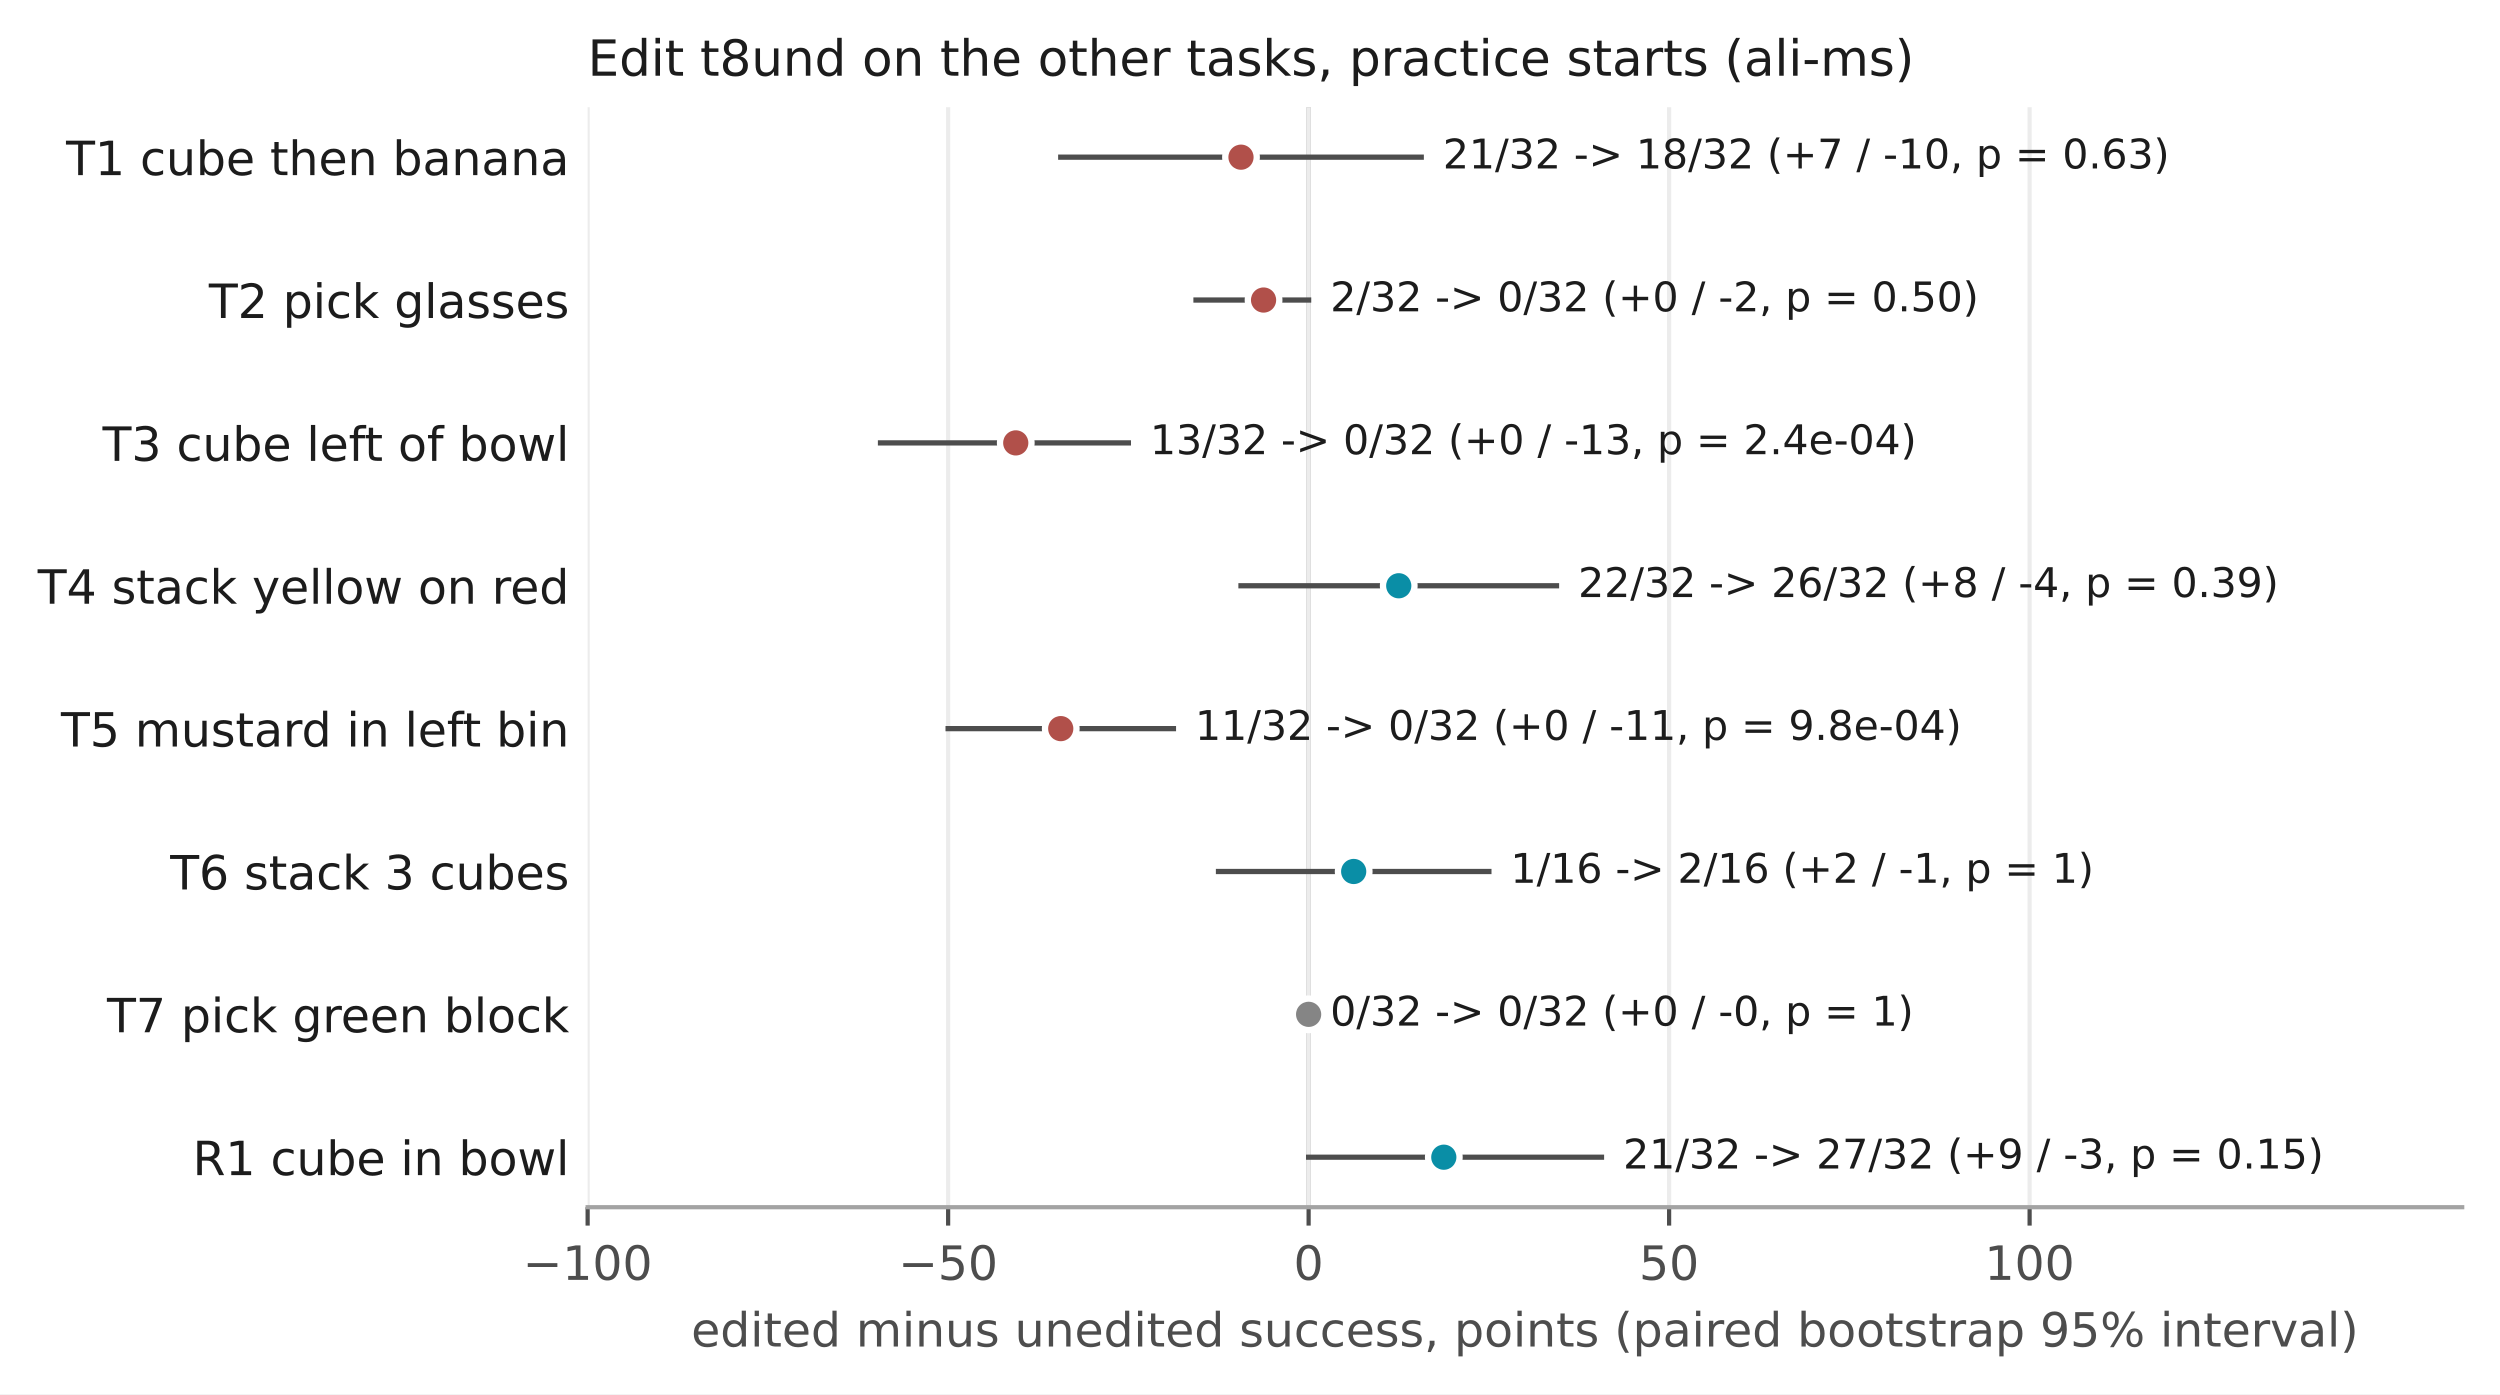
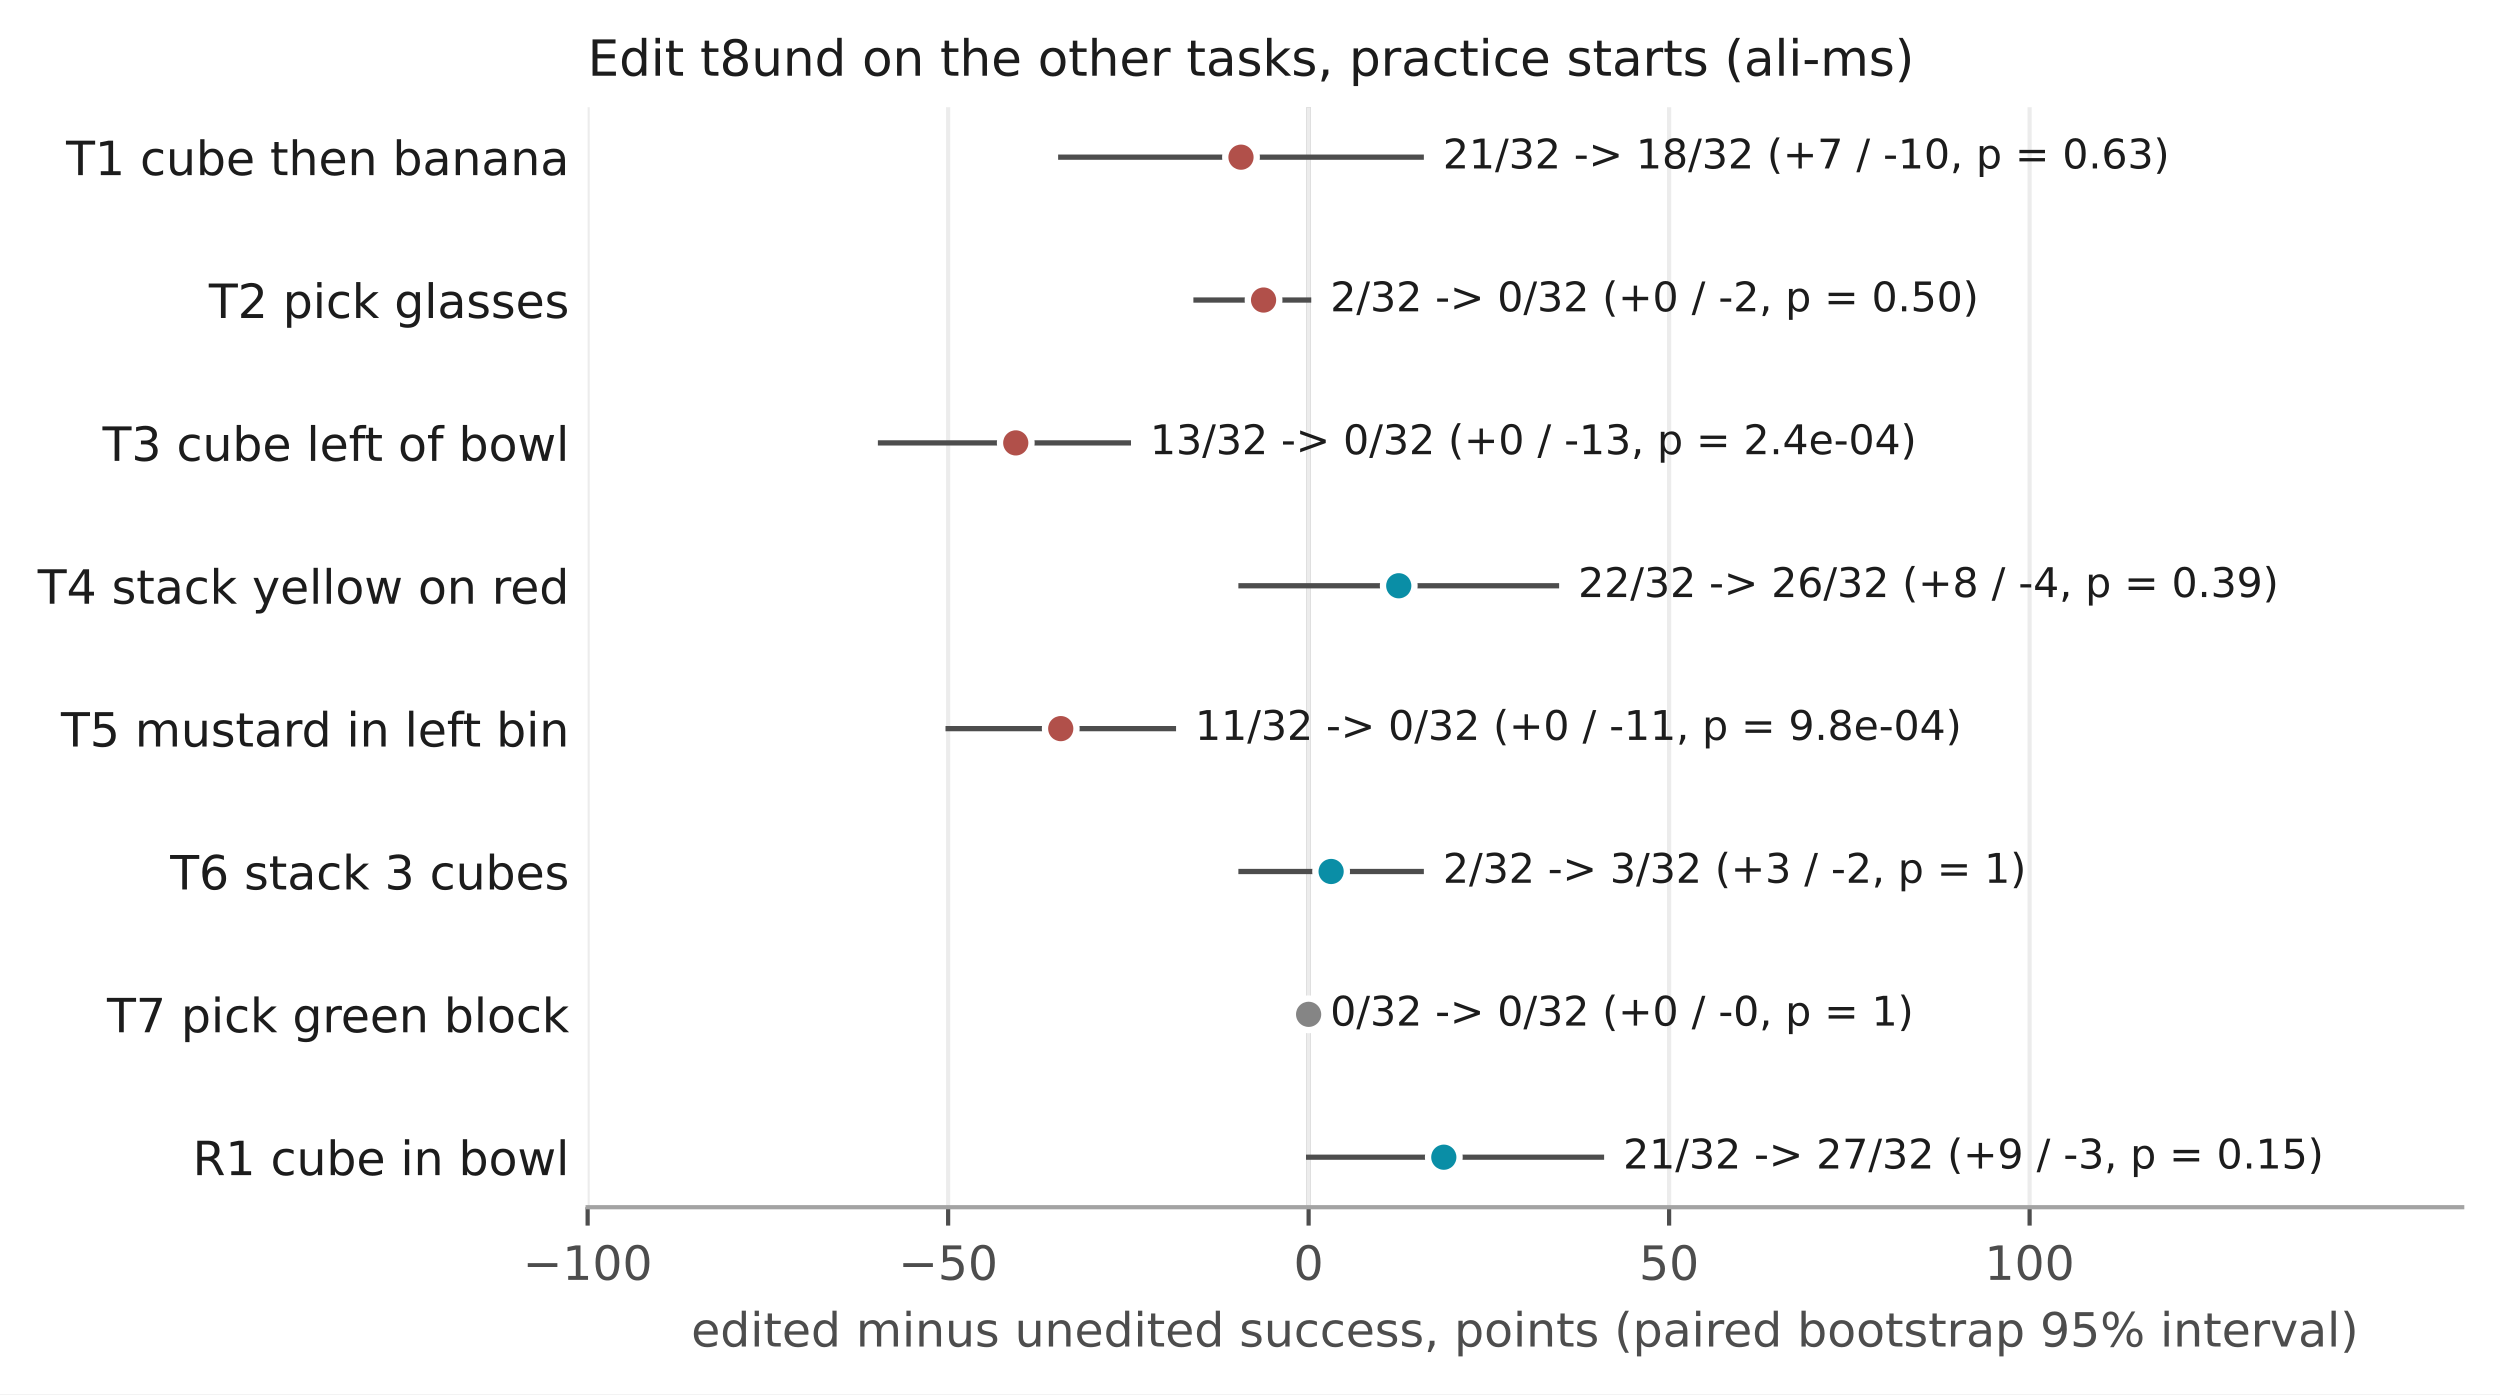
<svg xmlns="http://www.w3.org/2000/svg" xmlns:xlink="http://www.w3.org/1999/xlink" width="476.269pt" height="265.602pt" viewBox="0 0 476.269 265.602" version="1.1">
  <defs>
    <style type="text/css">*{stroke-linejoin: round; stroke-linecap: butt}</style>
  </defs>
  <g id="figure_1">
    <g id="patch_1">
      <path d="M -0 265.602  L 476.269 265.602  L 476.269 0  L -0 0  z " style="fill: #ffffff" />
    </g>
    <g id="axes_1">
      <g id="patch_2">
        <path d="M 111.949 229.982  L 469.069 229.982  L 469.069 20.419  L 111.949 20.419  z " style="fill: #ffffff" />
      </g>
      <g id="line2d_1">
-         <path d="M 249.302 229.982  L 249.302 20.419  " clip-path="url(#pe4007797fd)" style="fill: none; stroke: #a3a3a3; stroke-width: 0.8; stroke-linecap: square" />
+         <path d="M 249.302 229.982  L 249.302 20.419  " clip-path="url(#p7962ee0b41)" style="fill: none; stroke: #a3a3a3; stroke-width: 0.8; stroke-linecap: square" />
      </g>
      <g id="matplotlib.axis_1">
        <g id="xtick_1">
          <g id="line2d_2">
-             <path d="M 111.949 229.982  L 111.949 20.419  " clip-path="url(#pe4007797fd)" style="fill: none; stroke: #ececec; stroke-width: 0.8; stroke-linecap: square" />
+             <path d="M 111.949 229.982  L 111.949 20.419  " clip-path="url(#p7962ee0b41)" style="fill: none; stroke: #ececec; stroke-width: 0.8; stroke-linecap: square" />
          </g>
          <g id="line2d_3">
            <defs>
-               <path id="m0e4c21c1c5" d="M 0 0  L 0 3.5  " style="stroke: #4d4d4d; stroke-width: 0.8" />
+               <path id="m720c2b6e7a" d="M 0 0  L 0 3.5  " style="stroke: #4d4d4d; stroke-width: 0.8" />
            </defs>
            <g>
-               <use xlink:href="#m0e4c21c1c5" x="111.949" y="229.982" style="fill: #4d4d4d; stroke: #4d4d4d; stroke-width: 0.8" />
+               <use xlink:href="#m720c2b6e7a" x="111.949" y="229.982" style="fill: #4d4d4d; stroke: #4d4d4d; stroke-width: 0.8" />
            </g>
          </g>
          <g id="text_1">
            <text style="font-size: 9px; font-family: 'DejaVu Sans'; text-anchor: middle; fill: #4d4d4d" x="111.949" y="243.82" transform="rotate(-0 111.9486 243.8203)">−100</text>
          </g>
        </g>
        <g id="xtick_2">
          <g id="line2d_4">
-             <path d="M 180.626 229.982  L 180.626 20.419  " clip-path="url(#pe4007797fd)" style="fill: none; stroke: #ececec; stroke-width: 0.8; stroke-linecap: square" />
+             <path d="M 180.626 229.982  L 180.626 20.419  " clip-path="url(#p7962ee0b41)" style="fill: none; stroke: #ececec; stroke-width: 0.8; stroke-linecap: square" />
          </g>
          <g id="line2d_5">
            <g>
-               <use xlink:href="#m0e4c21c1c5" x="180.626" y="229.982" style="fill: #4d4d4d; stroke: #4d4d4d; stroke-width: 0.8" />
+               <use xlink:href="#m720c2b6e7a" x="180.626" y="229.982" style="fill: #4d4d4d; stroke: #4d4d4d; stroke-width: 0.8" />
            </g>
          </g>
          <g id="text_2">
            <text style="font-size: 9px; font-family: 'DejaVu Sans'; text-anchor: middle; fill: #4d4d4d" x="180.626" y="243.82" transform="rotate(-0 180.6255 243.8203)">−50</text>
          </g>
        </g>
        <g id="xtick_3">
          <g id="line2d_6">
-             <path d="M 249.302 229.982  L 249.302 20.419  " clip-path="url(#pe4007797fd)" style="fill: none; stroke: #ececec; stroke-width: 0.8; stroke-linecap: square" />
+             <path d="M 249.302 229.982  L 249.302 20.419  " clip-path="url(#p7962ee0b41)" style="fill: none; stroke: #ececec; stroke-width: 0.8; stroke-linecap: square" />
          </g>
          <g id="line2d_7">
            <g>
-               <use xlink:href="#m0e4c21c1c5" x="249.302" y="229.982" style="fill: #4d4d4d; stroke: #4d4d4d; stroke-width: 0.8" />
+               <use xlink:href="#m720c2b6e7a" x="249.302" y="229.982" style="fill: #4d4d4d; stroke: #4d4d4d; stroke-width: 0.8" />
            </g>
          </g>
          <g id="text_3">
            <text style="font-size: 9px; font-family: 'DejaVu Sans'; text-anchor: middle; fill: #4d4d4d" x="249.302" y="243.82" transform="rotate(-0 249.3024 243.8203)">0</text>
          </g>
        </g>
        <g id="xtick_4">
          <g id="line2d_8">
-             <path d="M 317.979 229.982  L 317.979 20.419  " clip-path="url(#pe4007797fd)" style="fill: none; stroke: #ececec; stroke-width: 0.8; stroke-linecap: square" />
+             <path d="M 317.979 229.982  L 317.979 20.419  " clip-path="url(#p7962ee0b41)" style="fill: none; stroke: #ececec; stroke-width: 0.8; stroke-linecap: square" />
          </g>
          <g id="line2d_9">
            <g>
-               <use xlink:href="#m0e4c21c1c5" x="317.979" y="229.982" style="fill: #4d4d4d; stroke: #4d4d4d; stroke-width: 0.8" />
+               <use xlink:href="#m720c2b6e7a" x="317.979" y="229.982" style="fill: #4d4d4d; stroke: #4d4d4d; stroke-width: 0.8" />
            </g>
          </g>
          <g id="text_4">
            <text style="font-size: 9px; font-family: 'DejaVu Sans'; text-anchor: middle; fill: #4d4d4d" x="317.979" y="243.82" transform="rotate(-0 317.9794 243.8203)">50</text>
          </g>
        </g>
        <g id="xtick_5">
          <g id="line2d_10">
-             <path d="M 386.656 229.982  L 386.656 20.419  " clip-path="url(#pe4007797fd)" style="fill: none; stroke: #ececec; stroke-width: 0.8; stroke-linecap: square" />
+             <path d="M 386.656 229.982  L 386.656 20.419  " clip-path="url(#p7962ee0b41)" style="fill: none; stroke: #ececec; stroke-width: 0.8; stroke-linecap: square" />
          </g>
          <g id="line2d_11">
            <g>
-               <use xlink:href="#m0e4c21c1c5" x="386.656" y="229.982" style="fill: #4d4d4d; stroke: #4d4d4d; stroke-width: 0.8" />
+               <use xlink:href="#m720c2b6e7a" x="386.656" y="229.982" style="fill: #4d4d4d; stroke: #4d4d4d; stroke-width: 0.8" />
            </g>
          </g>
          <g id="text_5">
            <text style="font-size: 9px; font-family: 'DejaVu Sans'; text-anchor: middle; fill: #4d4d4d" x="386.656" y="243.82" transform="rotate(-0 386.6563 243.8203)">100</text>
          </g>
        </g>
        <g id="text_6">
          <text style="font-size: 9px; font-family: 'DejaVu Sans'; text-anchor: middle; fill: #4d4d4d" x="290.509" y="256.531" transform="rotate(-0 290.5086 256.5306)">edited minus unedited success, points (paired bootstrap 95% interval)</text>
        </g>
      </g>
      <g id="matplotlib.axis_2">
        <g id="ytick_1">
          <g id="line2d_12" />
          <g id="text_7">
            <text style="font-size: 9px; font-family: 'DejaVu Sans'; text-anchor: end; fill: #1c1c1c" x="108.449" y="223.875" transform="rotate(-0 108.4486 223.8754)">R1 cube in bowl</text>
          </g>
        </g>
        <g id="ytick_2">
          <g id="line2d_13" />
          <g id="text_8">
            <text style="font-size: 9px; font-family: 'DejaVu Sans'; text-anchor: end; fill: #1c1c1c" x="108.449" y="196.659" transform="rotate(-0 108.4486 196.6594)">T7 pick green block</text>
          </g>
        </g>
        <g id="ytick_3">
          <g id="line2d_14" />
          <g id="text_9">
            <text style="font-size: 9px; font-family: 'DejaVu Sans'; text-anchor: end; fill: #1c1c1c" x="108.449" y="169.443" transform="rotate(-0 108.4486 169.4434)">T6 stack 3 cubes</text>
          </g>
        </g>
        <g id="ytick_4">
          <g id="line2d_15" />
          <g id="text_10">
            <text style="font-size: 9px; font-family: 'DejaVu Sans'; text-anchor: end; fill: #1c1c1c" x="108.449" y="142.227" transform="rotate(-0 108.4486 142.2274)">T5 mustard in left bin</text>
          </g>
        </g>
        <g id="ytick_5">
          <g id="line2d_16" />
          <g id="text_11">
            <text style="font-size: 9px; font-family: 'DejaVu Sans'; text-anchor: end; fill: #1c1c1c" x="108.449" y="115.011" transform="rotate(-0 108.4486 115.0114)">T4 stack yellow on red</text>
          </g>
        </g>
        <g id="ytick_6">
          <g id="line2d_17" />
          <g id="text_12">
            <text style="font-size: 9px; font-family: 'DejaVu Sans'; text-anchor: end; fill: #1c1c1c" x="108.449" y="87.795" transform="rotate(-0 108.4486 87.79541)">T3 cube left of bowl</text>
          </g>
        </g>
        <g id="ytick_7">
          <g id="line2d_18" />
          <g id="text_13">
            <text style="font-size: 9px; font-family: 'DejaVu Sans'; text-anchor: end; fill: #1c1c1c" x="108.449" y="60.579" transform="rotate(-0 108.4486 60.57941)">T2 pick glasses</text>
          </g>
        </g>
        <g id="ytick_8">
          <g id="line2d_19" />
          <g id="text_14">
            <text style="font-size: 9px; font-family: 'DejaVu Sans'; text-anchor: end; fill: #1c1c1c" x="108.449" y="33.363" transform="rotate(-0 108.4486 33.36341)">T1 cube then banana</text>
          </g>
        </g>
      </g>
      <g id="line2d_20">
-         <path d="M 202.08 29.944  L 270.757 29.944  " clip-path="url(#pe4007797fd)" style="fill: none; stroke: #4d4d4d; stroke-linecap: square" />
+         <path d="M 202.08 29.944  L 270.757 29.944  " clip-path="url(#p7962ee0b41)" style="fill: none; stroke: #4d4d4d; stroke-linecap: square" />
      </g>
      <g id="line2d_21">
-         <path d="M 227.848 57.16  L 249.302 57.16  " clip-path="url(#pe4007797fd)" style="fill: none; stroke: #4d4d4d; stroke-linecap: square" />
+         <path d="M 227.848 57.16  L 249.302 57.16  " clip-path="url(#p7962ee0b41)" style="fill: none; stroke: #4d4d4d; stroke-linecap: square" />
      </g>
      <g id="line2d_22">
-         <path d="M 167.742 84.376  L 214.964 84.376  " clip-path="url(#pe4007797fd)" style="fill: none; stroke: #4d4d4d; stroke-linecap: square" />
+         <path d="M 167.742 84.376  L 214.964 84.376  " clip-path="url(#p7962ee0b41)" style="fill: none; stroke: #4d4d4d; stroke-linecap: square" />
      </g>
      <g id="line2d_23">
-         <path d="M 236.419 111.592  L 296.525 111.592  " clip-path="url(#pe4007797fd)" style="fill: none; stroke: #4d4d4d; stroke-linecap: square" />
+         <path d="M 236.419 111.592  L 296.525 111.592  " clip-path="url(#p7962ee0b41)" style="fill: none; stroke: #4d4d4d; stroke-linecap: square" />
      </g>
      <g id="line2d_24">
-         <path d="M 180.626 138.808  L 223.549 138.808  " clip-path="url(#pe4007797fd)" style="fill: none; stroke: #4d4d4d; stroke-linecap: square" />
+         <path d="M 180.626 138.808  L 223.549 138.808  " clip-path="url(#p7962ee0b41)" style="fill: none; stroke: #4d4d4d; stroke-linecap: square" />
      </g>
      <g id="line2d_25">
-         <path d="M 232.133 166.024  L 283.641 166.024  " clip-path="url(#pe4007797fd)" style="fill: none; stroke: #4d4d4d; stroke-linecap: square" />
+         <path d="M 236.419 166.024  L 270.757 166.024  " clip-path="url(#p7962ee0b41)" style="fill: none; stroke: #4d4d4d; stroke-linecap: square" />
      </g>
      <g id="line2d_26">
-         <path d="M 249.302 193.24  L 249.302 193.24  " clip-path="url(#pe4007797fd)" style="fill: none; stroke: #4d4d4d; stroke-linecap: square" />
+         <path d="M 249.302 193.24  L 249.302 193.24  " clip-path="url(#p7962ee0b41)" style="fill: none; stroke: #4d4d4d; stroke-linecap: square" />
      </g>
      <g id="line2d_27">
-         <path d="M 249.302 220.456  L 305.096 220.456  " clip-path="url(#pe4007797fd)" style="fill: none; stroke: #4d4d4d; stroke-linecap: square" />
+         <path d="M 249.302 220.456  L 305.096 220.456  " clip-path="url(#p7962ee0b41)" style="fill: none; stroke: #4d4d4d; stroke-linecap: square" />
      </g>
      <g id="patch_3">
        <path d="M 111.949 229.982  L 469.069 229.982  " style="fill: none; stroke: #a3a3a3; stroke-width: 0.8; stroke-linejoin: miter; stroke-linecap: square" />
      </g>
      <g id="line2d_28">
        <defs>
-           <path id="m264c86626f" d="M 0 3  C 0.796 3 1.559 2.684 2.121 2.121  C 2.684 1.559 3 0.796 3 0  C 3 -0.796 2.684 -1.559 2.121 -2.121  C 1.559 -2.684 0.796 -3 0 -3  C -0.796 -3 -1.559 -2.684 -2.121 -2.121  C -2.684 -1.559 -3 -0.796 -3 0  C -3 0.796 -2.684 1.559 -2.121 2.121  C -1.559 2.684 -0.796 3 0 3  z " style="stroke: #ffffff; stroke-width: 1.2" />
+           <path id="m70b0e746e5" d="M 0 3  C 0.796 3 1.559 2.684 2.121 2.121  C 2.684 1.559 3 0.796 3 0  C 3 -0.796 2.684 -1.559 2.121 -2.121  C 1.559 -2.684 0.796 -3 0 -3  C -0.796 -3 -1.559 -2.684 -2.121 -2.121  C -2.684 -1.559 -3 -0.796 -3 0  C -3 0.796 -2.684 1.559 -2.121 2.121  C -1.559 2.684 -0.796 3 0 3  z " style="stroke: #ffffff; stroke-width: 1.2" />
        </defs>
-         <g clip-path="url(#pe4007797fd)">
-           <use xlink:href="#m264c86626f" x="236.419" y="29.944" style="fill: #b1504a; stroke: #ffffff; stroke-width: 1.2" />
+         <g clip-path="url(#p7962ee0b41)">
+           <use xlink:href="#m70b0e746e5" x="236.419" y="29.944" style="fill: #b1504a; stroke: #ffffff; stroke-width: 1.2" />
        </g>
      </g>
      <g id="text_15">
        <text style="font-size: 7.8px; font-family: 'DejaVu Sans'; text-anchor: start; fill: #1c1c1c" x="274.878" y="32.096" transform="rotate(-0 274.8777 32.09643)">21/32 -&gt; 18/32  (+7 / -10, p = 0.63)</text>
      </g>
      <g id="line2d_29">
-         <g clip-path="url(#pe4007797fd)">
-           <use xlink:href="#m264c86626f" x="240.718" y="57.16" style="fill: #b1504a; stroke: #ffffff; stroke-width: 1.2" />
+         <g clip-path="url(#p7962ee0b41)">
+           <use xlink:href="#m70b0e746e5" x="240.718" y="57.16" style="fill: #b1504a; stroke: #ffffff; stroke-width: 1.2" />
        </g>
      </g>
      <g id="text_16">
        <text style="font-size: 7.8px; font-family: 'DejaVu Sans'; text-anchor: start; fill: #1c1c1c" x="253.423" y="59.312" transform="rotate(-0 253.4231 59.31243)">2/32 -&gt; 0/32  (+0 / -2, p = 0.50)</text>
      </g>
      <g id="line2d_30">
-         <g clip-path="url(#pe4007797fd)">
-           <use xlink:href="#m264c86626f" x="193.509" y="84.376" style="fill: #b1504a; stroke: #ffffff; stroke-width: 1.2" />
+         <g clip-path="url(#p7962ee0b41)">
+           <use xlink:href="#m70b0e746e5" x="193.509" y="84.376" style="fill: #b1504a; stroke: #ffffff; stroke-width: 1.2" />
        </g>
      </g>
      <g id="text_17">
        <text style="font-size: 7.8px; font-family: 'DejaVu Sans'; text-anchor: start; fill: #1c1c1c" x="219.085" y="86.528" transform="rotate(-0 219.0846 86.52843)">13/32 -&gt; 0/32  (+0 / -13, p = 2.4e-04)</text>
      </g>
      <g id="line2d_31">
        <defs>
-           <path id="me9e44853de" d="M 0 3  C 0.796 3 1.559 2.684 2.121 2.121  C 2.684 1.559 3 0.796 3 0  C 3 -0.796 2.684 -1.559 2.121 -2.121  C 1.559 -2.684 0.796 -3 0 -3  C -0.796 -3 -1.559 -2.684 -2.121 -2.121  C -2.684 -1.559 -3 -0.796 -3 0  C -3 0.796 -2.684 1.559 -2.121 2.121  C -1.559 2.684 -0.796 3 0 3  z " style="stroke: #ffffff; stroke-width: 1.2" />
+           <path id="mc7f0baee11" d="M 0 3  C 0.796 3 1.559 2.684 2.121 2.121  C 2.684 1.559 3 0.796 3 0  C 3 -0.796 2.684 -1.559 2.121 -2.121  C 1.559 -2.684 0.796 -3 0 -3  C -0.796 -3 -1.559 -2.684 -2.121 -2.121  C -2.684 -1.559 -3 -0.796 -3 0  C -3 0.796 -2.684 1.559 -2.121 2.121  C -1.559 2.684 -0.796 3 0 3  z " style="stroke: #ffffff; stroke-width: 1.2" />
        </defs>
-         <g clip-path="url(#pe4007797fd)">
-           <use xlink:href="#me9e44853de" x="266.472" y="111.592" style="fill: #0a8ea6; stroke: #ffffff; stroke-width: 1.2" />
+         <g clip-path="url(#p7962ee0b41)">
+           <use xlink:href="#mc7f0baee11" x="266.472" y="111.592" style="fill: #0a8ea6; stroke: #ffffff; stroke-width: 1.2" />
        </g>
      </g>
      <g id="text_18">
        <text style="font-size: 7.8px; font-family: 'DejaVu Sans'; text-anchor: start; fill: #1c1c1c" x="300.645" y="113.744" transform="rotate(-0 300.6453 113.7444)">22/32 -&gt; 26/32  (+8 / -4, p = 0.39)</text>
      </g>
      <g id="line2d_32">
-         <g clip-path="url(#pe4007797fd)">
-           <use xlink:href="#m264c86626f" x="202.08" y="138.808" style="fill: #b1504a; stroke: #ffffff; stroke-width: 1.2" />
+         <g clip-path="url(#p7962ee0b41)">
+           <use xlink:href="#m70b0e746e5" x="202.08" y="138.808" style="fill: #b1504a; stroke: #ffffff; stroke-width: 1.2" />
        </g>
      </g>
      <g id="text_19">
        <text style="font-size: 7.8px; font-family: 'DejaVu Sans'; text-anchor: start; fill: #1c1c1c" x="227.669" y="140.96" transform="rotate(-0 227.6692 140.9604)">11/32 -&gt; 0/32  (+0 / -11, p = 9.8e-04)</text>
      </g>
      <g id="line2d_33">
-         <g clip-path="url(#pe4007797fd)">
-           <use xlink:href="#me9e44853de" x="257.887" y="166.024" style="fill: #0a8ea6; stroke: #ffffff; stroke-width: 1.2" />
+         <g clip-path="url(#p7962ee0b41)">
+           <use xlink:href="#mc7f0baee11" x="253.588" y="166.024" style="fill: #0a8ea6; stroke: #ffffff; stroke-width: 1.2" />
        </g>
      </g>
      <g id="text_20">
-         <text style="font-size: 7.8px; font-family: 'DejaVu Sans'; text-anchor: start; fill: #1c1c1c" x="287.762" y="168.176" transform="rotate(-0 287.7615 168.1764)">1/16 -&gt; 2/16  (+2 / -1, p = 1)</text>
+         <text style="font-size: 7.8px; font-family: 'DejaVu Sans'; text-anchor: start; fill: #1c1c1c" x="274.878" y="168.176" transform="rotate(-0 274.8777 168.1764)">2/32 -&gt; 3/32  (+3 / -2, p = 1)</text>
      </g>
      <g id="line2d_34">
        <defs>
-           <path id="md23a17c23e" d="M 0 3  C 0.796 3 1.559 2.684 2.121 2.121  C 2.684 1.559 3 0.796 3 0  C 3 -0.796 2.684 -1.559 2.121 -2.121  C 1.559 -2.684 0.796 -3 0 -3  C -0.796 -3 -1.559 -2.684 -2.121 -2.121  C -2.684 -1.559 -3 -0.796 -3 0  C -3 0.796 -2.684 1.559 -2.121 2.121  C -1.559 2.684 -0.796 3 0 3  z " style="stroke: #ffffff; stroke-width: 1.2" />
+           <path id="m1ebbd589fe" d="M 0 3  C 0.796 3 1.559 2.684 2.121 2.121  C 2.684 1.559 3 0.796 3 0  C 3 -0.796 2.684 -1.559 2.121 -2.121  C 1.559 -2.684 0.796 -3 0 -3  C -0.796 -3 -1.559 -2.684 -2.121 -2.121  C -2.684 -1.559 -3 -0.796 -3 0  C -3 0.796 -2.684 1.559 -2.121 2.121  C -1.559 2.684 -0.796 3 0 3  z " style="stroke: #ffffff; stroke-width: 1.2" />
        </defs>
-         <g clip-path="url(#pe4007797fd)">
-           <use xlink:href="#md23a17c23e" x="249.302" y="193.24" style="fill: #858585; stroke: #ffffff; stroke-width: 1.2" />
+         <g clip-path="url(#p7962ee0b41)">
+           <use xlink:href="#m1ebbd589fe" x="249.302" y="193.24" style="fill: #858585; stroke: #ffffff; stroke-width: 1.2" />
        </g>
      </g>
      <g id="text_21">
        <text style="font-size: 7.8px; font-family: 'DejaVu Sans'; text-anchor: start; fill: #1c1c1c" x="253.423" y="195.392" transform="rotate(-0 253.4231 195.3924)">0/32 -&gt; 0/32  (+0 / -0, p = 1)</text>
      </g>
      <g id="line2d_35">
-         <g clip-path="url(#pe4007797fd)">
-           <use xlink:href="#me9e44853de" x="275.056" y="220.456" style="fill: #0a8ea6; stroke: #ffffff; stroke-width: 1.2" />
+         <g clip-path="url(#p7962ee0b41)">
+           <use xlink:href="#mc7f0baee11" x="275.056" y="220.456" style="fill: #0a8ea6; stroke: #ffffff; stroke-width: 1.2" />
        </g>
      </g>
      <g id="text_22">
        <text style="font-size: 7.8px; font-family: 'DejaVu Sans'; text-anchor: start; fill: #1c1c1c" x="309.216" y="222.608" transform="rotate(-0 309.2162 222.6084)">21/32 -&gt; 27/32  (+9 / -3, p = 0.15)</text>
      </g>
      <g id="text_23">
        <text style="font-size: 9.5px; font-family: 'DejaVu Sans'; text-anchor: start; fill: #1c1c1c" x="111.949" y="14.419" transform="rotate(-0 111.9486 14.41852)">Edit t8und on the other tasks, practice starts (ali-ms)</text>
      </g>
    </g>
  </g>
  <defs>
-     <clipPath id="pe4007797fd">
+     <clipPath id="p7962ee0b41">
      <rect x="111.949" y="20.419" width="357.12" height="209.563" />
    </clipPath>
  </defs>
</svg>
